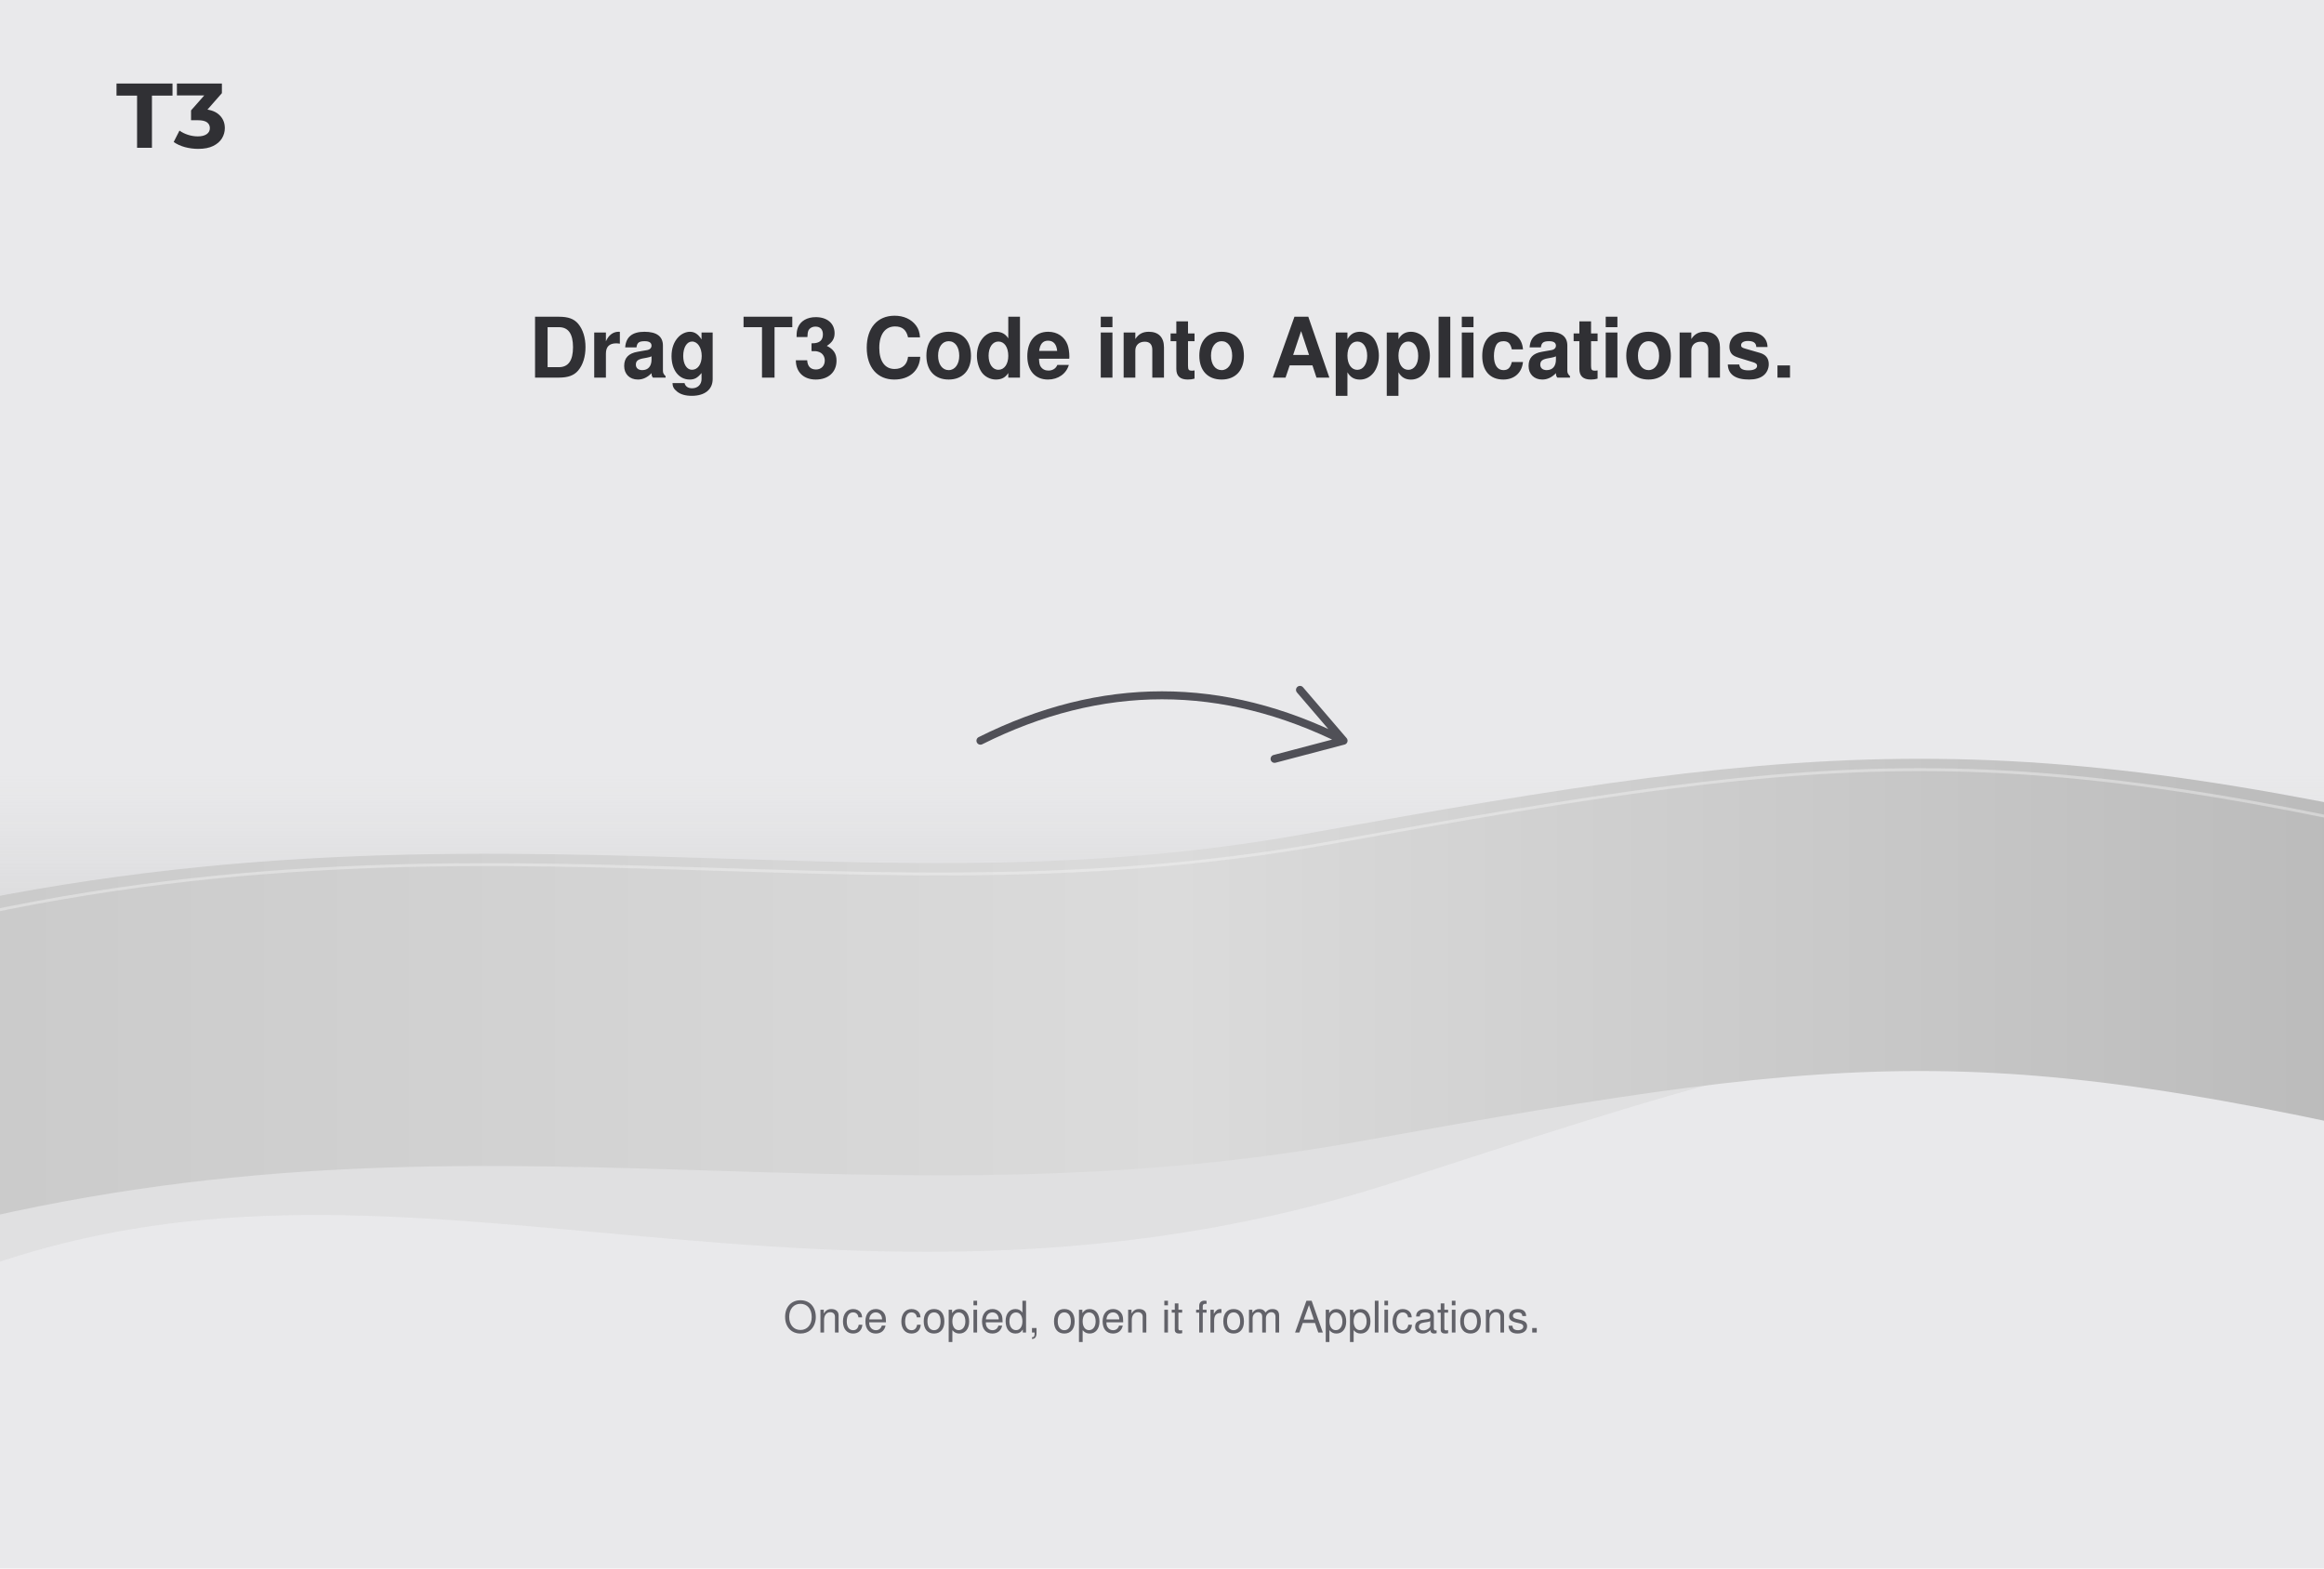
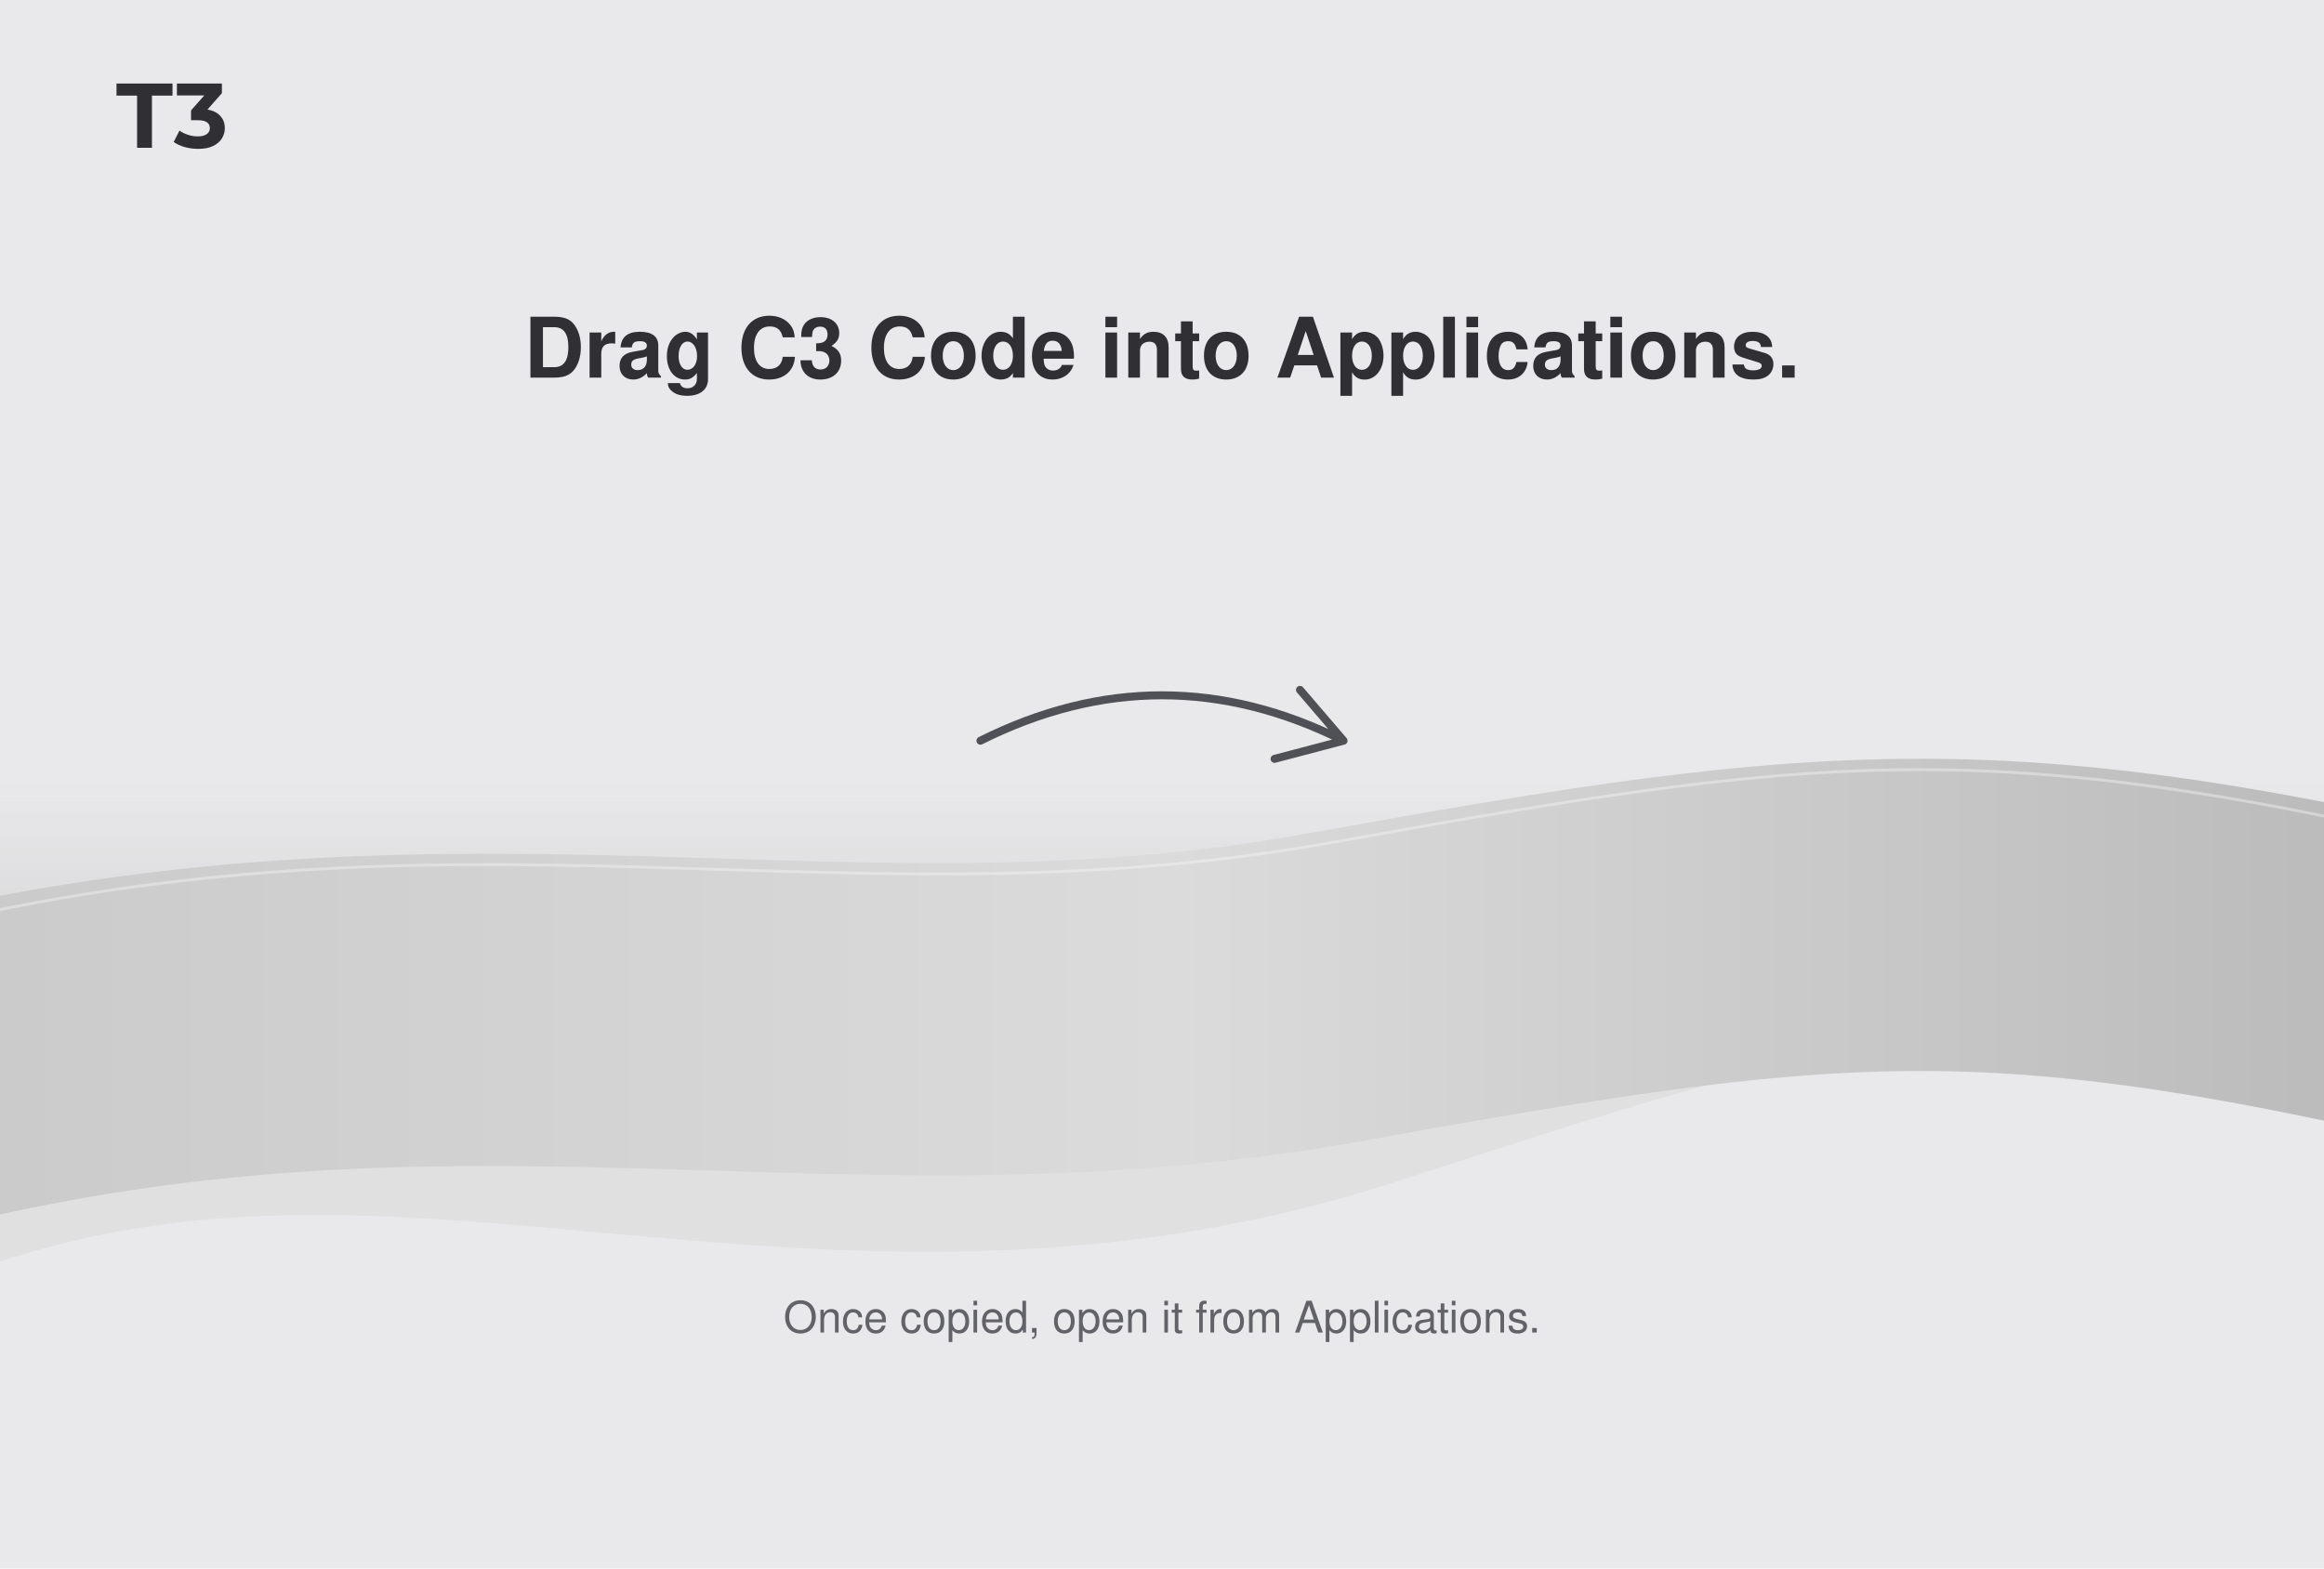
<svg xmlns="http://www.w3.org/2000/svg" width="1280" height="864" viewBox="0 0 640 432">
  <defs>
    <linearGradient id="veil" x1="0" y1="0" x2="0" y2="1">
      <stop stop-color="#B7B7B7" stop-opacity="0" />
      <stop offset=".55" stop-color="#A5A5A5" stop-opacity=".24" />
      <stop offset="1" stop-color="#D1D1D1" stop-opacity=".4" />
    </linearGradient>
    <linearGradient id="silk" x1="0" y1="0" x2="1" y2="0">
      <stop stop-color="#C8C8C8" />
      <stop offset=".5" stop-color="#DBDBDB" />
      <stop offset="1" stop-color="#B5B5B5" />
    </linearGradient>
  </defs>
  <rect width="640" height="432" fill="#E9E9EB" />
  <path d="M-60 293C95 220 214 304 362 256S559 191 707 257" stroke="url(#veil)" stroke-width="146" fill="none" opacity="1" stroke-linecap="round" stroke-linejoin="round" />
  <path d="M-60 306C113 252 223 298 367 272S553 242 707 280" stroke="url(#silk)" stroke-width="86" fill="none" opacity="1" stroke-linecap="round" stroke-linejoin="round" />
  <path d="M-60 266C113 212 223 258 367 232S553 202 707 240" stroke="#F5F5F5" stroke-width="0.8" fill="none" opacity="0.42" stroke-linecap="round" stroke-linejoin="round" />
  <svg x="32" y="23" width="30" height="18" viewBox="15.531 37 94.394 56.96" fill="#303034">
    <path d="M33.451 93V47.56H15.531V37H64.331V47.56H46.411V93H33.451ZM86.725 93.96C82.832 93.96 78.965 93.453 75.125 92.44C71.285 91.373 68.032 89.88 65.365 87.96L70.405 78.04C72.539 79.587 75.019 80.813 77.845 81.72C80.672 82.627 83.525 83.08 86.405 83.08C89.659 83.08 92.219 82.44 94.085 81.16C95.952 79.88 96.885 78.12 96.885 75.88C96.885 73.747 96.059 72.067 94.405 70.84C92.752 69.613 90.085 69 86.405 69H80.485V60.44L96.085 42.76L97.525 47.4H68.165V37H107.365V45.4L91.845 63.08L85.285 59.32H89.045C95.925 59.32 101.125 60.867 104.645 63.96C108.165 67.053 109.925 71.027 109.925 75.88C109.925 79.027 109.099 81.987 107.445 84.76C105.792 87.48 103.259 89.693 99.845 91.4C96.432 93.107 92.059 93.96 86.725 93.96Z" />
  </svg>
-   <text x="320" y="104" fill="#303034" font-family="Helvetica" font-size="23" font-weight="700" text-anchor="middle">Drag T3 Code into Applications.</text>
+   <text x="320" y="104" fill="#303034" font-family="Helvetica" font-size="23" font-weight="700" text-anchor="middle">Drag C3 Code into Applications.</text>
  <path d="M270 204Q320 179 370 204M358 190L370 204L351 209" stroke="#505057" stroke-width="2.2" fill="none" opacity="1" stroke-linecap="round" stroke-linejoin="round" />
  <text x="320" y="367" fill="#626269" font-family="Helvetica" font-size="12" font-weight="400" text-anchor="middle">Once copied, open it from Applications.</text>
</svg>
